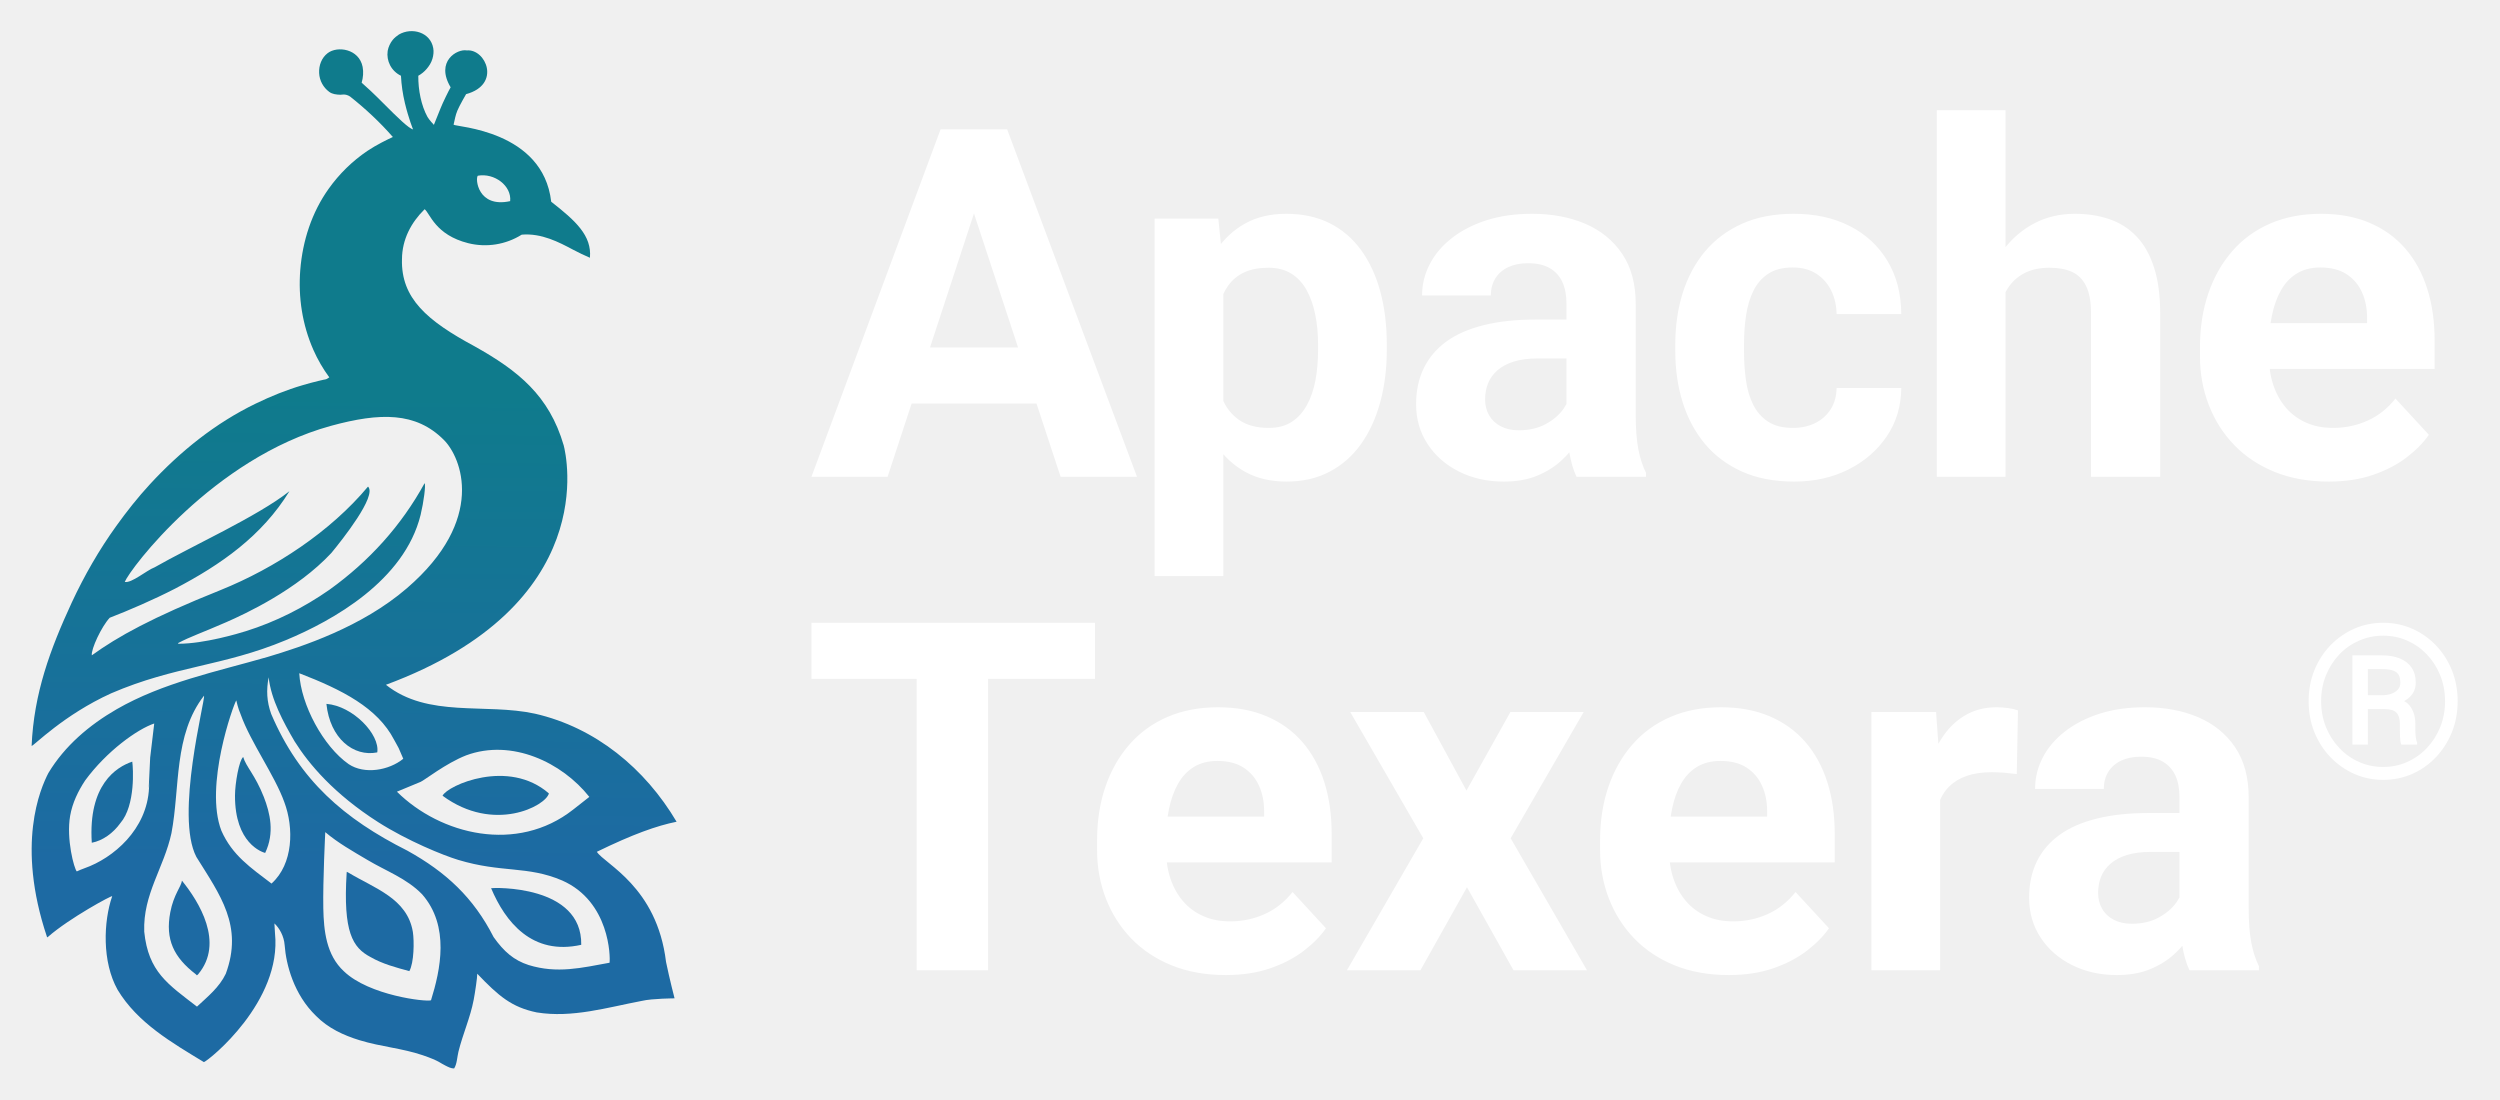
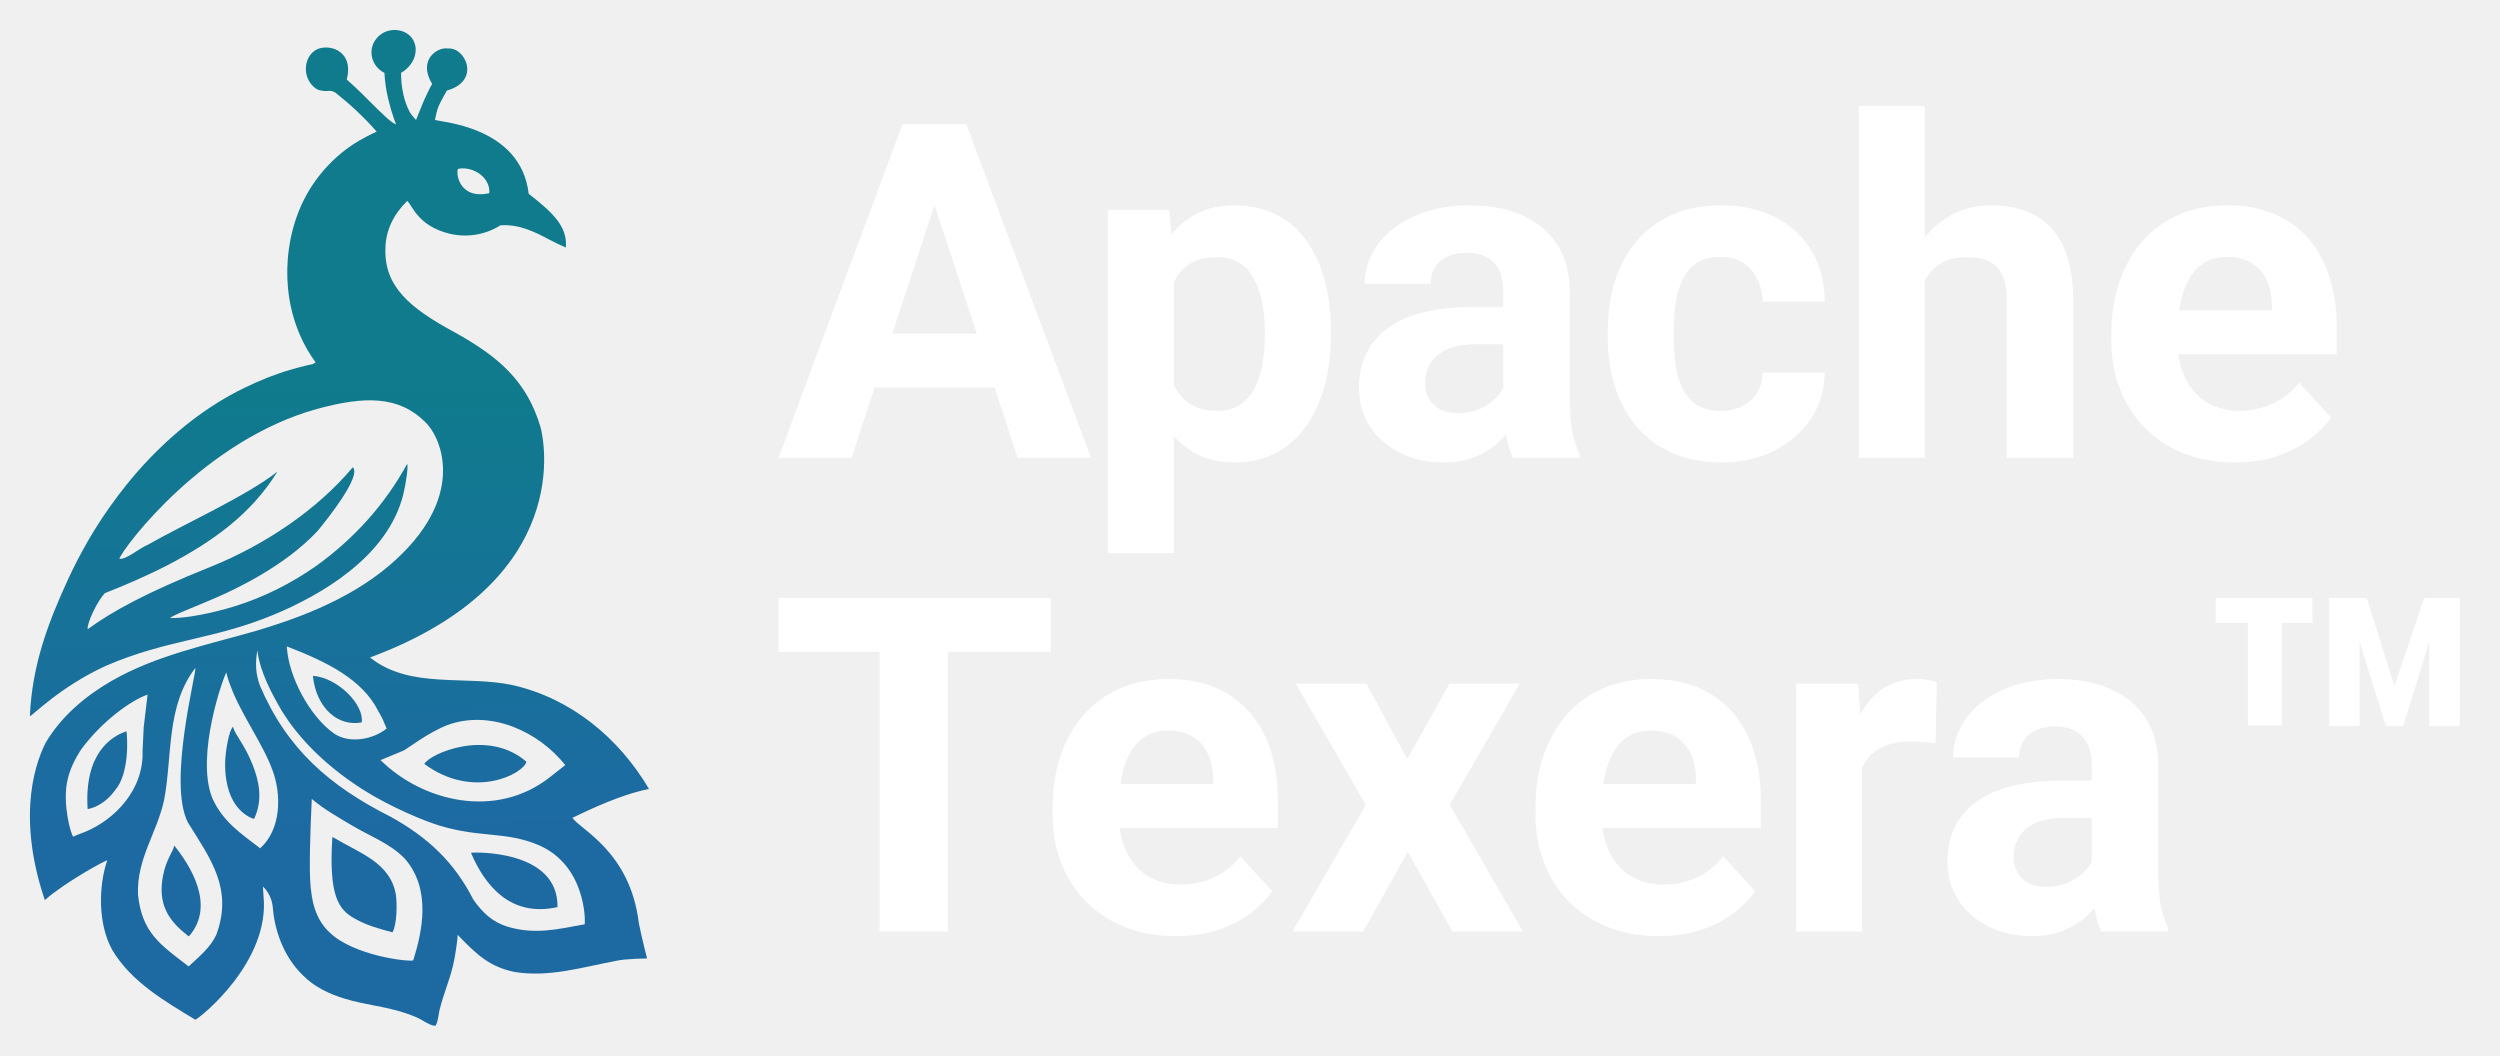
- <svg xmlns="http://www.w3.org/2000/svg" viewBox="0 0 481.81 212.00" width="482" height="212" role="img" aria-labelledby="t">
+ <svg xmlns="http://www.w3.org/2000/svg" viewBox="0 0 502.10 212.00" width="502" height="212" role="img" aria-labelledby="t">
  <defs>
    <linearGradient id="tx-g" gradientUnits="userSpaceOnUse" x1="267.049" y1="-609.181" x2="257.154" y2="626.972">
      <stop offset="0.361" stop-color="#0f7b8c" />
      <stop offset="0.802" stop-color="#1d6aa3" />
    </linearGradient>
  </defs>
  <g transform="translate(6.000 6.000) scale(0.167074) translate(103.3818 579.9427)" fill="url(#tx-g)">
    <path d="M -33.939,356.664 C -21.224,354.23 -9.323,345.599 -0.92,333.92 c 17.559,-20.399 14.732,-63.713 13.69,-70.86 -18.32,6.137 -51.056,26.521 -46.709,93.604 z" />
    <path d="m 56.65,436.83 c -5.981,31.538 4.027,52.005 29.46,71.62 l 1.279,1.237 L 88.78,508.45 c 30.544,-36.428 1.014,-83.692 -18.67,-108.03 -0.913,7.028 -9.541,15.904 -13.46,36.41 z" />
    <path d="m 131.32,301.98 c -0.299,55.528 31.385,65.522 34.81,66.44 11.176,-23.299 5.55,-46.21 -1.47,-64.4 -10.073,-25.675 -20.576,-34.97 -23.87,-46.3 -4.787,3.548 -9.411,30.484 -9.47,44.26 z" />
    <path d="m 260.16,391.77 c -4.211,68.121 6.981,85.873 27.34,96.67 13.996,8.089 29.543,12.168 45.022,16.357 5.423,-9.725 5.702,-34.356 4.048,-45.247 -6.453,-38.695 -44.1,-50.124 -74.42,-68.45 l -1.837,-0.914 z" />
    <path d="m -85.463,465.866 c 0.268,-0.102 0.704,-0.342 0.994,-0.598 24.355,-21.438 74.711,-48.731 74.063,-46.862 -10.049,28.995 -11.857,75.708 6.285,107.974 22.907,38.087 62.586,60.961 99.571,83.43 6.402,-2.496 90.172,-70.074 82.02,-148.709 l -0.67,-11.342 c 5.416,4.959 11.095,14.37 11.84,25.24 1.638,22.271 10.54,56.766 36.18,81.471 13.927,14.113 31.621,22.345 50.291,28.08 25.578,7.776 48.7,9.121 73.03,17.359 19.448,6.663 20.377,9.325 26.029,11.91 3.354,1.664 6.308,3.311 10.02,3.311 3.339,-5.18 3.447,-13.054 4.951,-19.231 5.234,-21.158 13.711,-39.323 17.66,-60.199 1.56,-8.13 4.205,-26.004 4.059,-29.92 24.757,25.914 39.741,38.696 68.68,44.68 40.965,6.659 81.371,-5.747 121.36,-13.33 11.649,-2.762 37.663,-2.916 37.663,-2.916 0,0 -5.886,-22.733 -9.843,-42.064 C 618.275,407.151 557.672,381.152 548.889,367.101 590.861,346.608 618.142,337.028 640.899,332.409 604.526,270.927 547.397,223.707 477.539,207.731 420.352,195.2 353.967,212.976 305.49,174.379 554.331,82.053 513.563,-90.726 510.639,-101.899 c -16.805,-57.694 -52.674,-86.209 -102.85,-114.33 -54.859,-29.484 -85.05,-55.465 -83.78,-100.541 0.155,-22.637 10.359,-42.14 26.16,-57.658 6.15,4.742 12.146,29.684 50.381,39.229 21.04,5.21 43.289,1.661 61.639,-9.869 22.837,-1.942 43.074,8.757 59.151,17.299 6.51,3.429 12.261,6.195 19.549,9.371 2.377,-25.581 -16.541,-42.658 -44.68,-64.68 -9.378,-82.526 -109.999,-86.237 -112.644,-88.883 1.23,-5.4 2.215,-11.147 4.365,-16.247 2.58,-6.17 10.067,-19.002 10.067,-19.002 40.97,-11.161 22.637,-52.539 0.794,-50.469 -10.778,-2.1 -36.672,12.427 -18.611,42.57 -1.858,2.94 -9.411,18.387 -11.799,24.59 -2.27,5.88 -7.541,18.75 -7.541,18.75 0,0 -5.669,-6 -7.449,-9.26 -7.123,-12.938 -10.712,-30.932 -10.541,-47.41 3.59,-2 6.82,-4.62 9.51,-7.75 2.98,-3.44 5.462,-7.351 6.762,-11.721 1.19,-4.03 1.719,-8.249 0.979,-12.359 -3.209,-18.345 -24.577,-24.497 -39.639,-15.75 -2.56,1.74 -5.02,3.649 -6.99,6.029 -3.04,3.71 -5.101,8.141 -5.961,12.871 -0.84,5.67 0.141,11.439 2.771,16.539 2.75,5.29 7.159,9.561 12.549,12.141 0.55,10.64 2.08,21.229 4.58,31.619 4.449,18.428 9.43,30.381 9.43,30.381 -5.196,-1.466 -16.789,-12.635 -34.229,-30.131 -4.78,-4.81 -9.572,-9.569 -14.512,-14.209 -3.48,-3.28 -7.029,-6.51 -10.619,-9.66 1.72,-5.9 2.267,-12.24 1.105,-18.319 -4.097,-20.678 -29.092,-24.527 -40.435,-15.701 -6.91,5.36 -10.14,14.05 -9.74,22.85 0.4,8.67 4.72,16.71 11.74,21.84 3.515,2.569 7.977,3.079 12.779,3.25 2.36,-0.25 4.73,-0.481 6.98,0.129 1.51,0.42 2.94,1.091 4.24,1.951 17.798,14.101 34.4,29.577 49.34,46.68 -5.827,2.667 -19.012,9.034 -29.33,16 -17.39,11.73 -32.49,26.54 -44.66,43.61 -19.57,27.4 -30.16,60.05 -32.84,93.67 -2.54,31.62 2.351,63.45 15.141,92.45 4.95,11.19 11.1,21.81 18.35,31.66 l -3.34,2 c -0.93,0.46 -2,0.42 -3,0.65 -2.04,0.46 -4.079,0.94 -6.109,1.43 -6.22,1.44 -12.351,3.191 -18.481,4.971 -18.5,5.4 -36.389,12.71 -53.779,21.1 -46.51,22.43 -87.161,55.1 -122.221,93.11 -14.01,15.18 -26.819,31.409 -38.889,48.209 C -25.569,18.769 -42.58,48.42 -56.99,79.33 -82.046,133.534 -100.787,184.366 -103.382,244.951 c 2.45,0 36.785,-35.689 91.681,-60.682 74.412,-32.04 128.478,-30.905 201.79,-61.44 54.499,-22.698 136.668,-68.663 155.42,-144.501 3.619,-15.019 6.102,-34.373 4.66,-36.68 -26.997,49.258 -64.042,90.075 -109.62,122.87 -29.69,20.75 -62.181,37.19 -96.741,48 -8.524,2.67 -48.014,14.51 -77.709,14.51 l -0.65,-0.67 c 14.67,-7.778 27.398,-11.805 55.83,-24.25 22.079,-9.688 81.622,-37.301 121.241,-79.85 12.125,-14.71 53.098,-66.128 42.309,-76.6 C 241.509,-2.429 177.577,39.678 114.601,65.109 35.173,96.917 -3.848,118.69 -33.91,140.369 -34.918,133.355 -22.828,107.308 -13.25,97.029 8.51,88.62 37.331,76.215 62.069,63.48 115.2,35.704 162.487,2.614 194.14,-49.01 157.842,-20.183 80.617,14.773 38.69,38.748 29.118,42.374 12.145,57.305 4.09,55.689 10.086,40.668 106.192,-86.983 241.849,-124.389 c 57.329,-15.706 98.328,-15.963 130.331,16.039 20.557,20.265 49.442,92.123 -42.44,171.26 -52.202,45.034 -121.127,67.452 -160.59,79.28 -59.025,17.023 -120.774,29.497 -174.569,60.5 -31.469,18.189 -59.794,42.187 -78.631,73.551 -9.378,18.143 -37.268,82.387 -1.736,188.671 M 448.86,-383.75 c -37.39,8.224 -40.542,-26.212 -37.33,-29.33 19.157,-3.44 39.115,11.586 37.33,29.33 z m -133.899,621.651 c 1.43,2.75 3.829,6.721 5.209,9.491 l 5.33,12.349 c -16.429,13.407 -44.811,18.469 -63.1,6.129 -29.121,-20.386 -55.009,-68.334 -56.92,-104.821 49.729,19.133 90.363,39.957 109.481,76.852 z M 170.14,165.709 c 2.818,25.666 17.053,51.868 30.01,74.02 16.266,25.972 45.31,60.515 96.211,93.041 34.184,21.831 75.566,38.529 92.489,43.651 50.601,15.279 79.456,6.532 119.901,23.729 55.194,24.281 55.765,88.551 54.799,94.971 -32.464,5.929 -60.405,12.803 -93.36,2.66 -17.011,-5.492 -28.485,-15.401 -40.459,-32.291 -23.199,-45.521 -54.87,-74.968 -99.571,-99.741 -72.884,-36.702 -124.328,-80.927 -157.059,-157.69 -5.15,-14.296 -5.772,-27.413 -2.961,-42.35 z m -74.57,21.251 c 1.725,4.61 -33.766,138.637 -8.789,186.119 27.326,43.894 54.298,79.591 33.891,134.801 -7.423,15.604 -20.872,26.364 -33.221,37.901 C 54.024,519.934 31.298,505.766 26.581,459.281 25.011,416.007 49.255,385.791 57.969,345.7 68.036,292.897 60.35,232.327 95.569,186.96 Z m 37.221,5.419 c 0.56,1.793 1.81,8.725 5.16,16.381 11.25,31.7 39.246,70.181 50.27,100.991 11.179,29.799 10.413,71.389 -14.76,94.01 -23.776,-18.155 -45.294,-32.511 -57.85,-61 -19.927,-51.805 13.937,-145.57 17.18,-150.381 z m -94.68,26.66 -4.68,39.35 c -3.55,71.191 0.116,8.014 -1.33,35.111 -2.244,47.793 -41.162,80.888 -74.449,92.578 -3.095,1.164 -6.024,2.263 -8.9,3.67 -3.037,-2.98 -12.357,-37.452 -7.65,-64.27 2.56,-14.68 9.09,-28.28 17.33,-40.76 24.783,-33.744 60.124,-59.098 79.68,-65.68 z m 502.109,84.711 -18.67,14.648 C 456.854,369.32 368.528,347.566 318.17,297.739 l 27.34,-11.34 c 4.338,-1.748 28.986,-21.361 52.6,-30.609 52.775,-19.52 110.734,8.334 142.11,47.961 z m -304.73,40.67 c 14.886,12.616 31.922,22.148 48.631,32.059 21.464,12.824 45.337,21.307 63.09,39.621 32.262,36.753 21.15,87.51 10.289,122.36 -5.795,2.053 -71.389,-5.538 -100.43,-33.391 -20.479,-18.822 -23.32,-46.869 -23.85,-72.969 -0.566,-31.681 2.27,-87.68 2.27,-87.68 z" />
    <path d="m 295.5,252.39 c 3.267,-20.667 -28.102,-53.594 -58.69,-56 4.134,40.06 31.417,61.447 58.69,56 z" />
    <path d="m 370.83,302.4 c 59.117,43.567 119.112,11.831 122.71,-2.66 -46.641,-40.677 -116.934,-9.331 -122.71,2.66 z" />
    <path d="m 426.86,409.09 c 16.345,38.739 47.198,78.087 104.02,65.35 1.201,-69.667 -101.587,-65.938 -104.02,-65.35 z" />
  </g>
  <g fill="#ffffff">
    <path d="M189.25 36.39 171.03 91.93H156.35L181.25 24.93H190.59ZM204.39 91.93 186.12 36.39 184.65 24.93H194.08L219.12 91.93ZM203.56 66.99V77.8H168.18V66.99ZM235.76 51.71V111.07H222.51V42.14H234.8ZM267.28 66.48V67.45Q267.28 72.88 266.02 77.53Q264.75 82.17 262.32 85.6Q259.88 89.03 256.26 90.94Q252.65 92.85 247.96 92.85Q243.4 92.85 240.04 91.01Q236.68 89.17 234.41 85.83Q232.13 82.5 230.75 78.08Q229.37 73.66 228.63 68.6V66.07Q229.37 60.64 230.75 56.11Q232.13 51.57 234.41 48.24Q236.68 44.9 240.02 43.06Q243.36 41.22 247.87 41.22Q252.61 41.22 256.22 43.01Q259.83 44.81 262.29 48.17Q264.75 51.53 266.02 56.18Q267.28 60.82 267.28 66.48ZM254.03 67.45V66.48Q254.03 63.31 253.48 60.62Q252.93 57.92 251.8 55.9Q250.67 53.87 248.86 52.75Q247.04 51.62 244.46 51.62Q241.75 51.62 239.84 52.49Q237.93 53.37 236.73 55.02Q235.53 56.68 234.94 58.98Q234.34 61.28 234.2 64.18V70.58Q234.43 73.98 235.49 76.68Q236.55 79.37 238.75 80.93Q240.96 82.5 244.55 82.5Q247.18 82.5 248.97 81.32Q250.76 80.15 251.89 78.08Q253.02 76.01 253.53 73.29Q254.03 70.58 254.03 67.45ZM301.92 80.7V58.52Q301.92 56.13 301.14 54.4Q300.36 52.68 298.73 51.71Q297.09 50.75 294.52 50.75Q292.31 50.75 290.7 51.5Q289.09 52.26 288.21 53.67Q287.34 55.07 287.34 56.96H274.08Q274.08 53.78 275.56 50.93Q277.03 48.08 279.84 45.89Q282.64 43.7 286.53 42.46Q290.42 41.22 295.25 41.22Q301.05 41.22 305.56 43.15Q310.07 45.09 312.67 48.95Q315.27 52.82 315.27 58.61V79.92Q315.27 84.02 315.78 86.62Q316.28 89.22 317.25 91.15V91.93H303.86Q302.89 89.91 302.41 86.85Q301.92 83.79 301.92 80.7ZM303.67 61.61 303.76 69.11H296.36Q293.73 69.11 291.8 69.7Q289.87 70.3 288.63 71.38Q287.38 72.47 286.81 73.89Q286.23 75.32 286.23 77.02Q286.23 78.72 287.01 80.08Q287.8 81.44 289.27 82.2Q290.74 82.96 292.72 82.96Q295.71 82.96 297.92 81.76Q300.13 80.56 301.35 78.82Q302.57 77.07 302.61 75.5L306.11 81.12Q305.38 83 304.11 85.03Q302.84 87.05 300.91 88.82Q298.98 90.6 296.26 91.72Q293.55 92.85 289.82 92.85Q285.08 92.85 281.24 90.94Q277.4 89.03 275.17 85.65Q272.93 82.27 272.93 77.94Q272.93 74.03 274.41 70.99Q275.88 67.96 278.75 65.86Q281.63 63.77 285.96 62.69Q290.28 61.61 295.99 61.61ZM345.58 82.5Q348.02 82.5 349.91 81.55Q351.79 80.61 352.88 78.88Q353.96 77.16 354 74.81H366.47Q366.43 80.06 363.67 84.13Q360.91 88.2 356.26 90.53Q351.61 92.85 345.86 92.85Q340.06 92.85 335.76 90.92Q331.46 88.98 328.6 85.56Q325.75 82.13 324.32 77.55Q322.9 72.97 322.9 67.73V66.39Q322.9 61.1 324.32 56.52Q325.75 51.94 328.6 48.51Q331.46 45.09 335.74 43.15Q340.01 41.22 345.77 41.22Q351.89 41.22 356.51 43.57Q361.14 45.91 363.78 50.26Q366.43 54.61 366.47 60.55H354Q353.96 58.06 352.97 56.04Q351.98 54.01 350.12 52.79Q348.25 51.57 345.54 51.57Q342.64 51.57 340.8 52.79Q338.96 54.01 337.94 56.11Q336.93 58.2 336.54 60.85Q336.15 63.49 336.15 66.39V67.73Q336.15 70.62 336.52 73.29Q336.89 75.96 337.92 78.03Q338.96 80.1 340.8 81.3Q342.64 82.5 345.58 82.5ZM386.57 21.25V91.93H373.32V21.25ZM384.69 65.29H381.05Q381.1 60.09 382.43 55.69Q383.77 51.3 386.25 48.05Q388.74 44.81 392.21 43.01Q395.68 41.22 399.92 41.22Q403.6 41.22 406.61 42.26Q409.63 43.29 411.81 45.57Q414 47.85 415.19 51.53Q416.39 55.21 416.39 60.45V91.93H403.05V60.36Q403.05 57.05 402.1 55.14Q401.16 53.23 399.39 52.42Q397.62 51.62 395.04 51.62Q392.19 51.62 390.18 52.68Q388.18 53.74 386.99 55.6Q385.79 57.46 385.24 59.95Q384.69 62.43 384.69 65.29ZM448.87 92.85Q443.07 92.85 438.47 90.99Q433.87 89.12 430.67 85.81Q427.47 82.5 425.77 78.1Q424.06 73.71 424.06 68.74V66.9Q424.06 61.24 425.68 56.54Q427.29 51.85 430.3 48.4Q433.31 44.95 437.64 43.08Q441.97 41.22 447.4 41.22Q452.69 41.22 456.78 42.97Q460.88 44.72 463.66 47.94Q466.45 51.16 467.87 55.65Q469.3 60.13 469.3 65.61V71.13H429.72V62.3H456.28V61.28Q456.28 58.52 455.29 56.34Q454.3 54.15 452.32 52.86Q450.34 51.57 447.26 51.57Q444.63 51.57 442.75 52.72Q440.86 53.87 439.69 55.95Q438.51 58.02 437.94 60.8Q437.36 63.58 437.36 66.9V68.74Q437.36 71.73 438.21 74.26Q439.07 76.79 440.65 78.63Q442.24 80.47 444.52 81.48Q446.8 82.5 449.7 82.5Q453.29 82.5 456.39 81.09Q459.5 79.69 461.75 76.84L468.19 83.83Q466.63 86.09 463.94 88.16Q461.25 90.23 457.47 91.54Q453.7 92.85 448.87 92.85Z" />
    <path d="M190.4 120.07V187.07H176.64V120.07ZM211.02 120.07V130.88H156.35V120.07ZM236.22 187.99Q230.43 187.99 225.82 186.13Q221.22 184.26 218.02 180.95Q214.83 177.64 213.12 173.24Q211.42 168.85 211.42 163.88V162.04Q211.42 156.38 213.03 151.68Q214.64 146.99 217.66 143.54Q220.67 140.09 225 138.22Q229.32 136.36 234.75 136.36Q240.04 136.36 244.14 138.11Q248.23 139.86 251.02 143.08Q253.8 146.3 255.23 150.79Q256.65 155.27 256.65 160.75V166.27H217.08V157.44H243.63V156.42Q243.63 153.66 242.64 151.48Q241.65 149.29 239.67 148Q237.7 146.71 234.61 146.71Q231.99 146.71 230.1 147.86Q228.22 149.01 227.04 151.09Q225.87 153.16 225.29 155.94Q224.72 158.72 224.72 162.04V163.88Q224.72 166.87 225.57 169.4Q226.42 171.93 228.01 173.77Q229.6 175.61 231.88 176.62Q234.15 177.64 237.05 177.64Q240.64 177.64 243.75 176.23Q246.85 174.83 249.11 171.98L255.55 178.97Q253.99 181.23 251.29 183.3Q248.6 185.37 244.83 186.68Q241.06 187.99 236.22 187.99ZM274.41 137.28 282.64 152.42 291.11 137.28H305.24L291.16 161.62L305.88 187.07H291.71L282.74 171.06L273.76 187.07H259.59L274.31 161.62L260.23 137.28ZM333.2 187.99Q327.41 187.99 322.8 186.13Q318.2 184.26 315 180.95Q311.81 177.64 310.1 173.24Q308.4 168.85 308.4 163.88V162.04Q308.4 156.38 310.01 151.68Q311.62 146.99 314.64 143.54Q317.65 140.09 321.98 138.22Q326.3 136.36 331.73 136.36Q337.02 136.36 341.12 138.11Q345.21 139.86 348 143.08Q350.78 146.3 352.21 150.79Q353.64 155.27 353.64 160.75V166.27H314.06V157.44H340.61V156.42Q340.61 153.66 339.62 151.48Q338.63 149.29 336.66 148Q334.68 146.71 331.59 146.71Q328.97 146.71 327.08 147.86Q325.2 149.01 324.02 151.09Q322.85 153.16 322.28 155.94Q321.7 158.72 321.7 162.04V163.88Q321.7 166.87 322.55 169.4Q323.4 171.93 324.99 173.77Q326.58 175.61 328.86 176.62Q331.13 177.64 334.03 177.64Q337.62 177.64 340.73 176.23Q343.83 174.83 346.09 171.98L352.53 178.97Q350.97 181.23 348.27 183.3Q345.58 185.37 341.81 186.68Q338.04 187.99 333.2 187.99ZM373.96 148.14V187.07H360.71V137.28H373.18ZM388.97 136.96 388.74 149.24Q387.77 149.11 386.41 148.99Q385.05 148.88 383.95 148.88Q381.14 148.88 379.09 149.59Q377.05 150.3 375.69 151.66Q374.33 153.02 373.66 155.02Q373 157.02 372.91 159.55L370.24 158.72Q370.24 153.89 371.2 149.82Q372.17 145.75 374.03 142.71Q375.9 139.67 378.61 138.02Q381.33 136.36 384.82 136.36Q385.93 136.36 387.08 136.52Q388.23 136.68 388.97 136.96ZM420.11 175.84V153.66Q420.11 151.27 419.33 149.54Q418.54 147.82 416.91 146.85Q415.28 145.89 412.7 145.89Q410.49 145.89 408.88 146.64Q407.27 147.4 406.39 148.81Q405.52 150.21 405.52 152.1H392.27Q392.27 148.92 393.74 146.07Q395.21 143.22 398.02 141.03Q400.83 138.84 404.71 137.6Q408.6 136.36 413.43 136.36Q419.23 136.36 423.74 138.29Q428.25 140.23 430.85 144.09Q433.45 147.96 433.45 153.75V175.06Q433.45 179.16 433.96 181.76Q434.46 184.36 435.43 186.29V187.07H422.04Q421.07 185.05 420.59 181.99Q420.11 178.93 420.11 175.84ZM421.86 156.75 421.95 164.25H414.54Q411.92 164.25 409.98 164.84Q408.05 165.44 406.81 166.52Q405.57 167.61 404.99 169.03Q404.42 170.46 404.42 172.16Q404.42 173.86 405.2 175.22Q405.98 176.58 407.45 177.34Q408.93 178.1 410.9 178.1Q413.9 178.1 416.1 176.9Q418.31 175.7 419.53 173.96Q420.75 172.21 420.8 170.64L424.29 176.26Q423.56 178.14 422.29 180.17Q421.03 182.19 419.1 183.96Q417.16 185.74 414.45 186.86Q411.73 187.99 408.01 187.99Q403.27 187.99 399.42 186.08Q395.58 184.17 393.35 180.79Q391.12 177.41 391.12 173.08Q391.12 169.17 392.59 166.13Q394.06 163.1 396.94 161Q399.81 158.91 404.14 157.83Q408.47 156.75 414.17 156.75Z" />
-     <path d="M459.87 136.71H455.52L455.48 134.04H459.2Q460.13 134.04 460.92 133.77Q461.71 133.49 462.2 132.97Q462.69 132.44 462.69 131.67Q462.69 130.66 462.35 130.09Q462.02 129.53 461.23 129.26Q460.44 129 459.1 129H456.43V143.56H453.45V126.35H459.1Q461.11 126.35 462.58 126.94Q464.06 127.54 464.86 128.72Q465.66 129.89 465.66 131.63Q465.66 132.72 465.16 133.57Q464.65 134.43 463.67 135.03Q462.69 135.64 461.25 136.02Q461.19 136.02 461.12 136.16Q461.05 136.29 460.98 136.29Q460.64 136.49 460.55 136.58Q460.46 136.67 460.37 136.69Q460.28 136.71 459.87 136.71ZM459.67 136.71 460.09 134.55Q463.25 134.55 464.42 135.96Q465.58 137.38 465.58 139.53V140.66Q465.58 141.41 465.66 142.09Q465.74 142.77 465.93 143.23V143.56H462.87Q462.67 143.03 462.63 142.06Q462.6 141.09 462.6 140.64V139.55Q462.6 138.09 461.94 137.4Q461.27 136.71 459.67 136.71ZM447.42 135.19Q447.42 137.87 448.35 140.18Q449.28 142.48 450.92 144.21Q452.56 145.95 454.73 146.91Q456.89 147.87 459.36 147.87Q461.86 147.87 464.01 146.91Q466.17 145.95 467.81 144.21Q469.45 142.48 470.38 140.18Q471.31 137.87 471.31 135.19Q471.31 132.5 470.38 130.2Q469.45 127.91 467.81 126.18Q466.17 124.46 464.01 123.51Q461.86 122.56 459.39 122.56Q456.92 122.56 454.74 123.51Q452.56 124.46 450.92 126.18Q449.28 127.91 448.35 130.2Q447.42 132.5 447.42 135.19ZM445.01 135.19Q445.01 131.98 446.12 129.22Q447.24 126.47 449.22 124.41Q451.21 122.36 453.81 121.21Q456.41 120.07 459.39 120.07Q462.36 120.07 464.96 121.21Q467.57 122.36 469.54 124.41Q471.51 126.47 472.63 129.22Q473.74 131.98 473.74 135.19Q473.74 138.41 472.63 141.17Q471.51 143.92 469.54 146Q467.57 148.07 464.96 149.22Q462.36 150.36 459.39 150.36Q456.41 150.36 453.81 149.21Q451.21 148.05 449.22 145.99Q447.24 143.92 446.12 141.17Q445.01 138.41 445.01 135.19Z" />
+     <path d="M487.89 145.82V128.87L482.65 145.82H479.18L473.9 128.83V145.82H467.81V120.07H475.33L480.89 137.73L486.89 120.07H494.03V145.82ZM464.43 120.07V125.07H458.29V145.67H451.48V125.07H445.01V120.07Z" />
  </g>
</svg>
